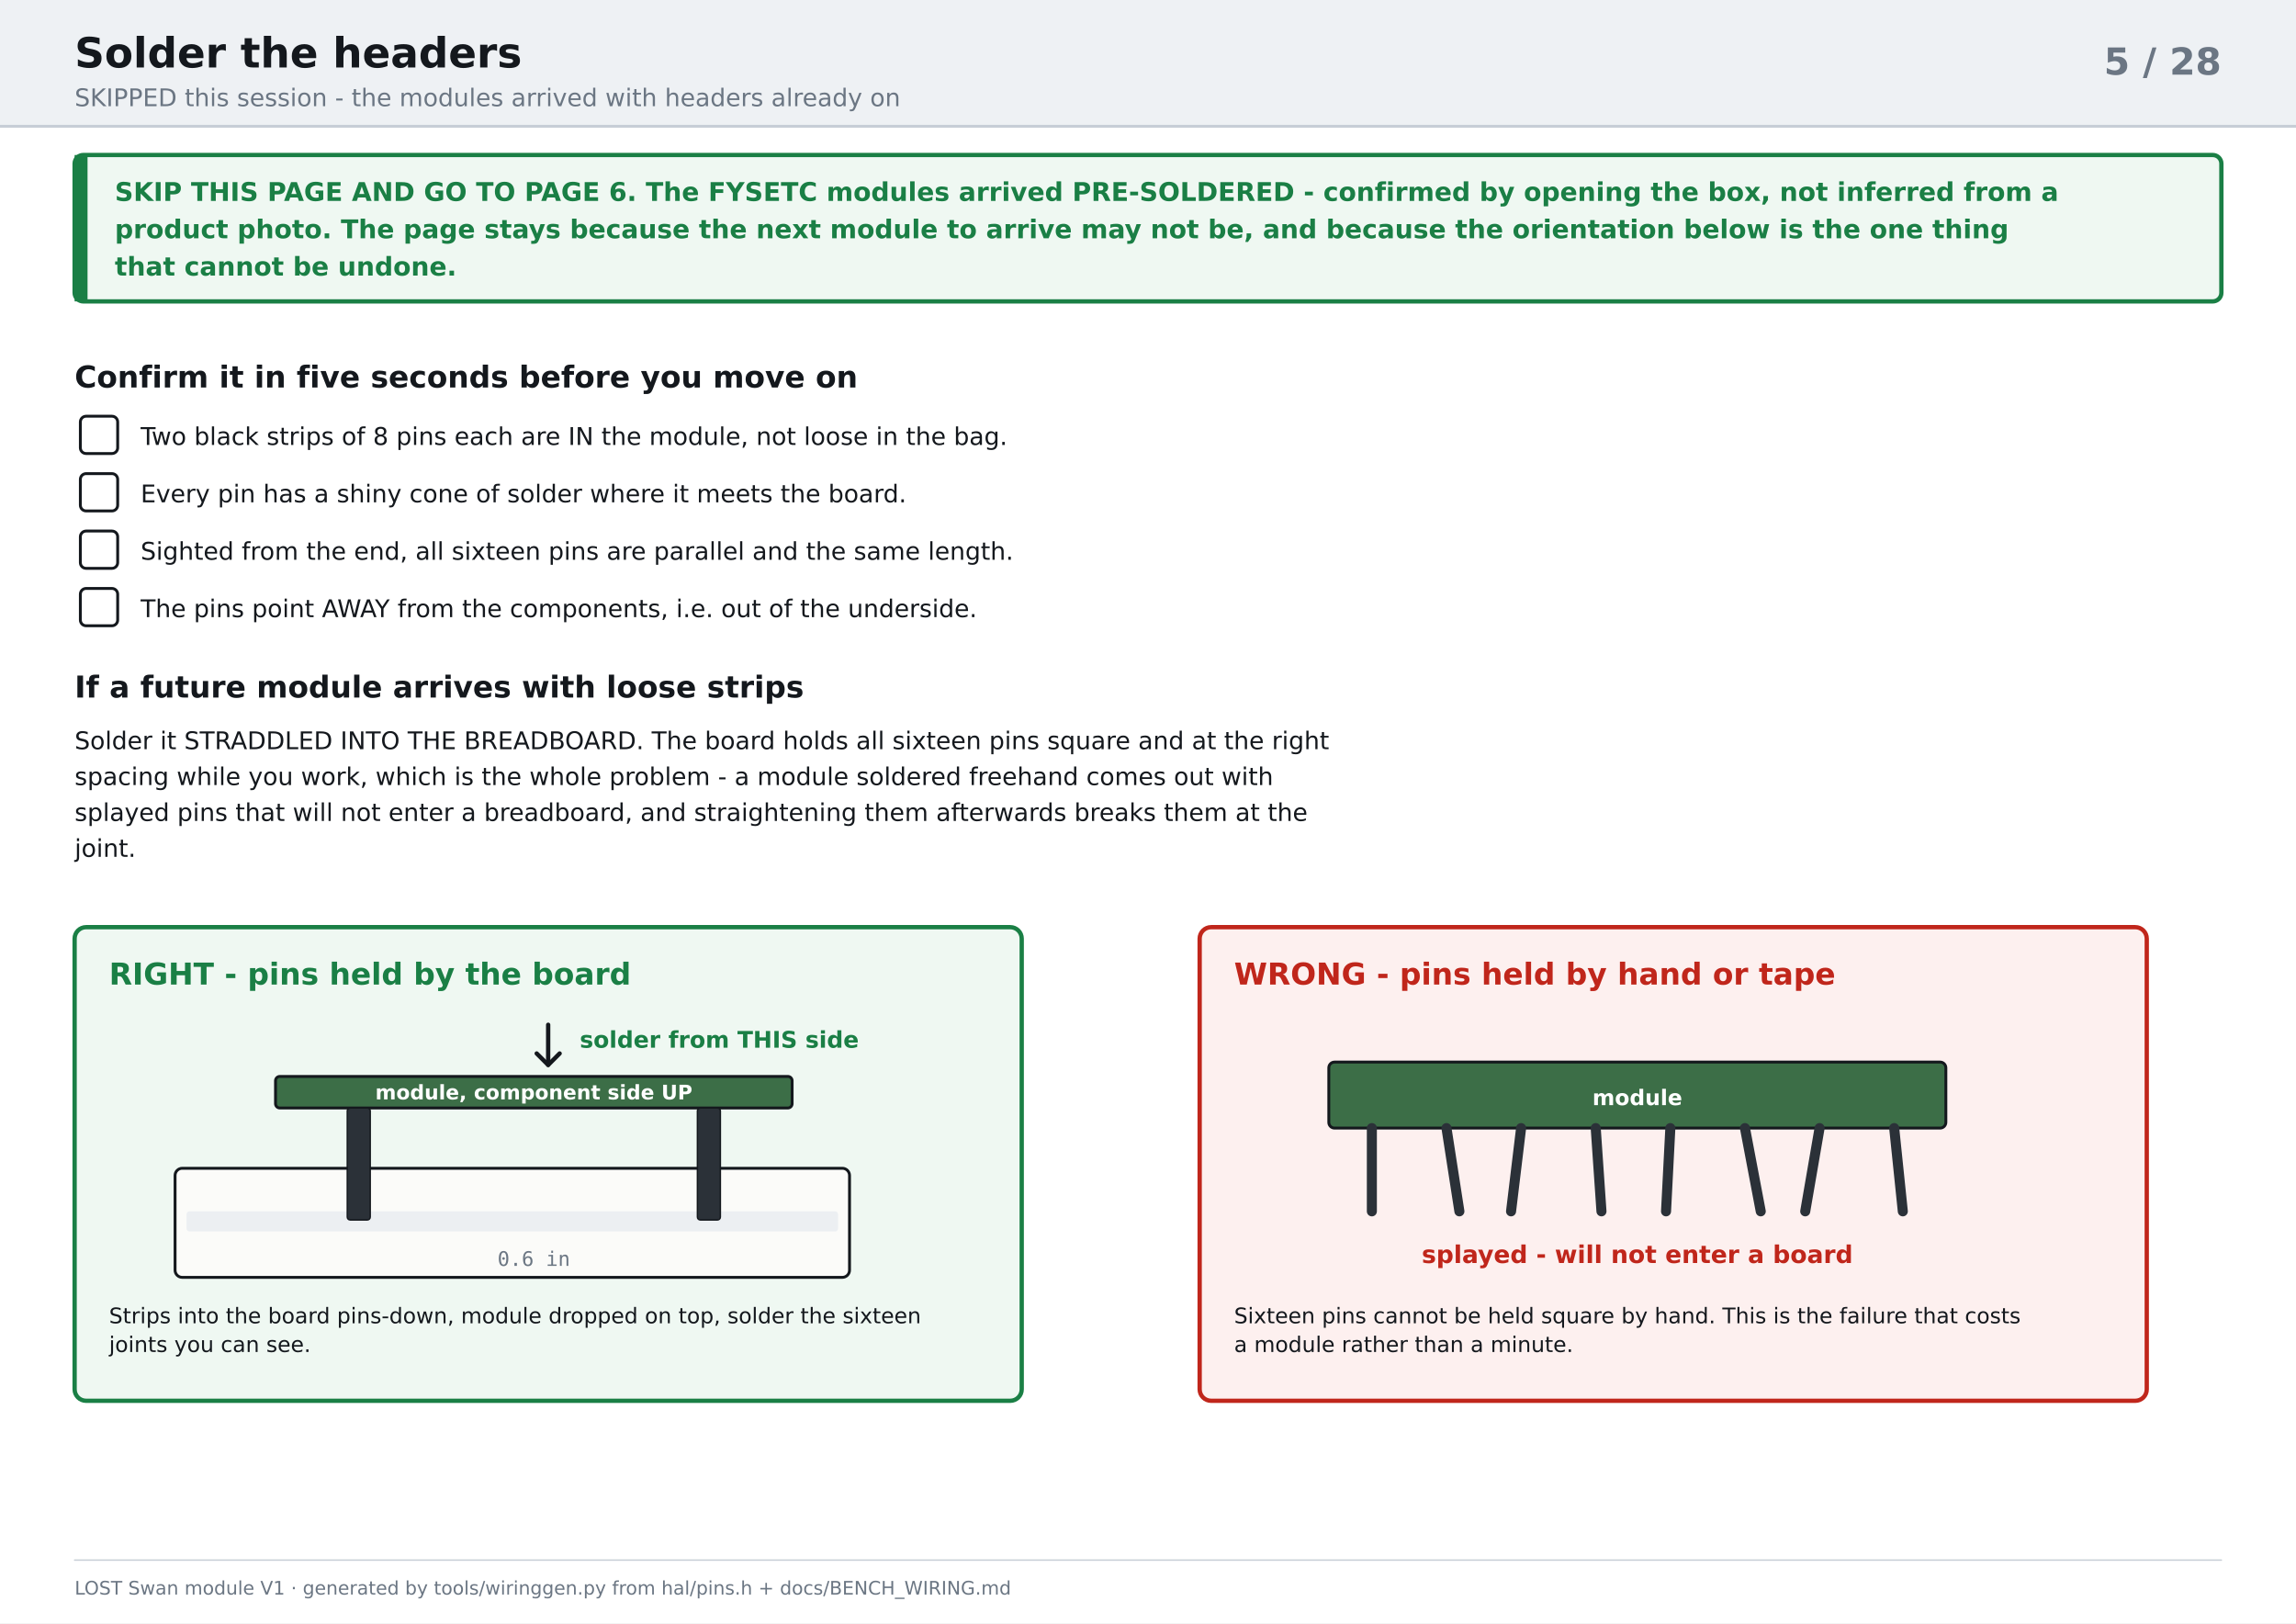
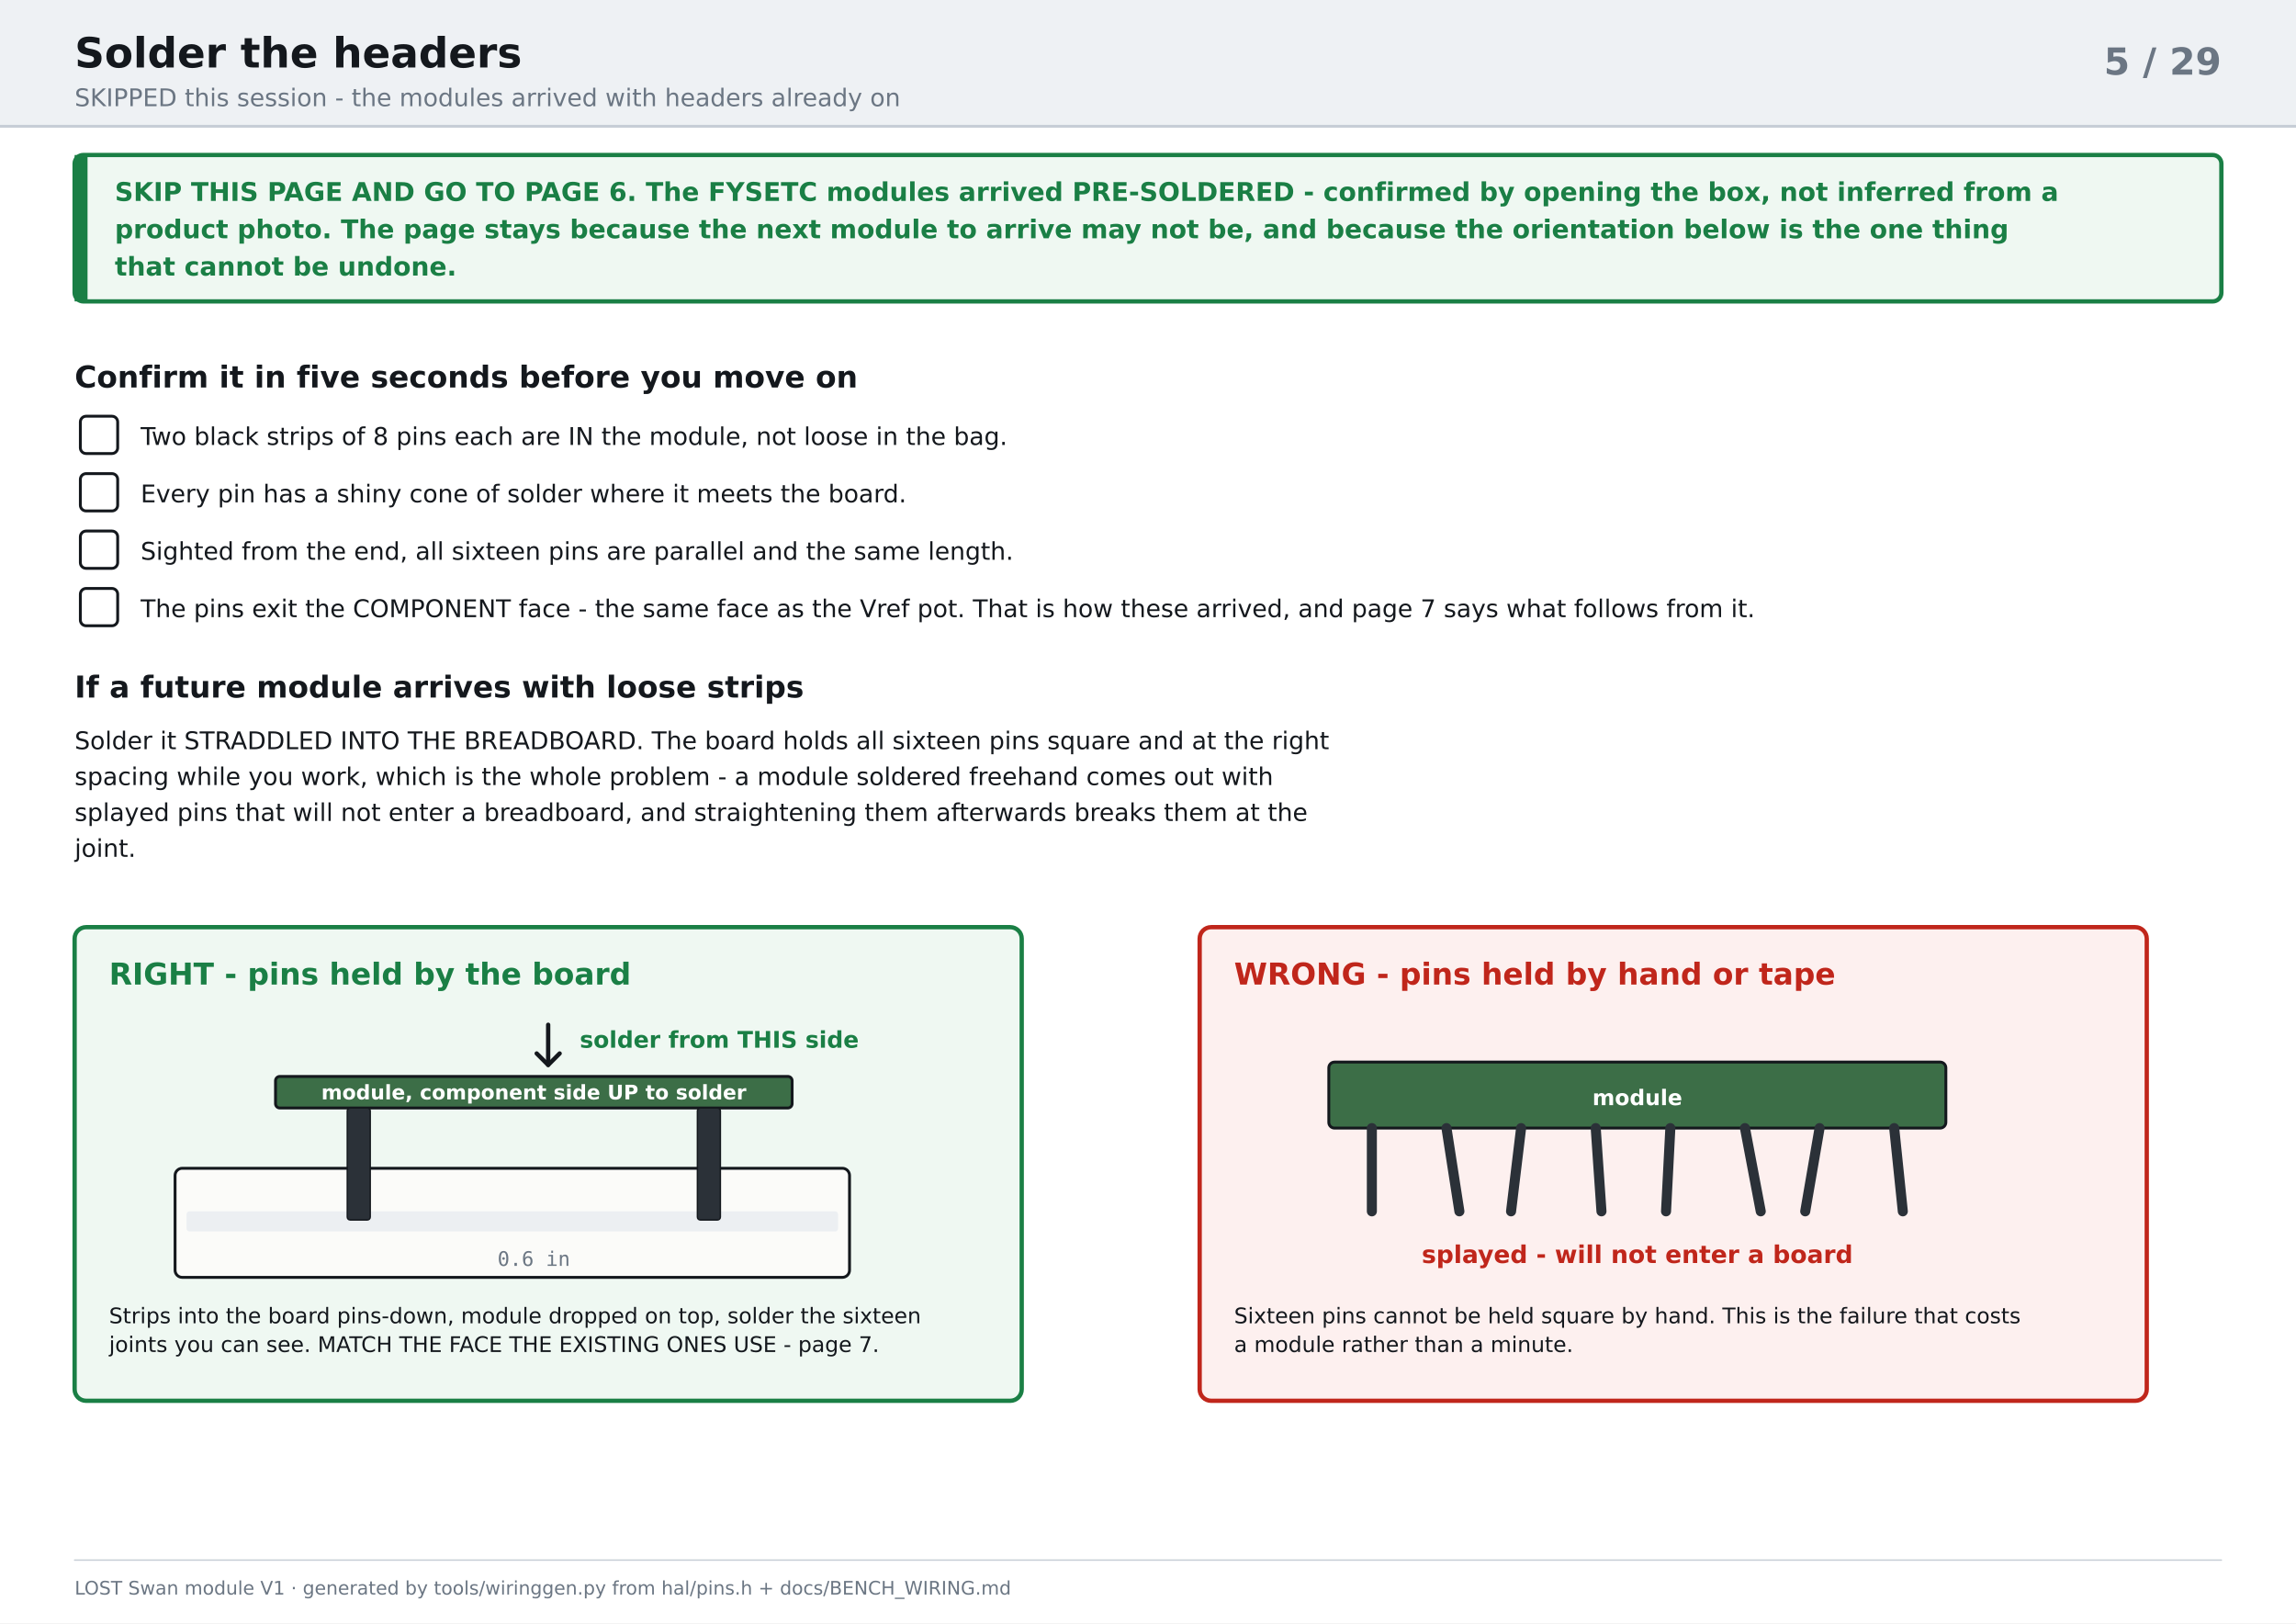
<svg xmlns="http://www.w3.org/2000/svg" width="1600" height="1131" viewBox="0 0 1600 1131">
  <rect width="1600" height="1131" fill="#ffffff" />
  <rect x="0" y="0" width="1600" height="88" fill="#eef1f4" />
  <line x1="0" y1="88" x2="1600" y2="88" stroke="#c7ced6" stroke-width="2" />
  <text x="52" y="47" font-family="DejaVu Sans, Verdana, Geneva, sans-serif" font-size="29" fill="#14181d" text-anchor="start" font-weight="bold">Solder the headers</text>
  <text x="52" y="74" font-family="DejaVu Sans, Verdana, Geneva, sans-serif" font-size="17" fill="#6b7683" text-anchor="start" font-weight="normal">SKIPPED this session - the modules arrived with headers already on</text>
-   <text x="1548" y="52" font-family="DejaVu Sans, Verdana, Geneva, sans-serif" font-size="26" fill="#6b7683" text-anchor="end" font-weight="bold">5 / 28</text>
+   <text x="1548" y="52" font-family="DejaVu Sans, Verdana, Geneva, sans-serif" font-size="26" fill="#6b7683" text-anchor="end" font-weight="bold">5 / 29</text>
  <rect x="52" y="108" width="1496" height="102" rx="6" fill="#eff8f2" stroke="#1a7f45" stroke-width="3" />
  <rect x="52" y="108" width="9" height="102" rx="0" fill="#1a7f45" stroke="none" stroke-width="2" />
  <text x="80" y="140" font-family="DejaVu Sans, Verdana, Geneva, sans-serif" font-size="18" fill="#1a7f45" text-anchor="start" font-weight="bold">SKIP THIS PAGE AND GO TO PAGE 6. The FYSETC modules arrived PRE-SOLDERED - confirmed by opening the box, not inferred from a</text>
  <text x="80" y="166" font-family="DejaVu Sans, Verdana, Geneva, sans-serif" font-size="18" fill="#1a7f45" text-anchor="start" font-weight="bold">product photo. The page stays because the next module to arrive may not be, and because the orientation below is the one thing</text>
  <text x="80" y="192" font-family="DejaVu Sans, Verdana, Geneva, sans-serif" font-size="18" fill="#1a7f45" text-anchor="start" font-weight="bold">that cannot be undone.</text>
  <text x="52" y="270" font-family="DejaVu Sans, Verdana, Geneva, sans-serif" font-size="21" fill="#14181d" text-anchor="start" font-weight="bold">Confirm it in five seconds before you move on</text>
  <rect x="56" y="290" width="26" height="26" rx="4" fill="none" stroke="#14181d" stroke-width="2" />
  <text x="98" y="310" font-family="DejaVu Sans, Verdana, Geneva, sans-serif" font-size="17" fill="#14181d" text-anchor="start" font-weight="normal">Two black strips of 8 pins each are IN the module, not loose in the bag.</text>
  <rect x="56" y="330" width="26" height="26" rx="4" fill="none" stroke="#14181d" stroke-width="2" />
  <text x="98" y="350" font-family="DejaVu Sans, Verdana, Geneva, sans-serif" font-size="17" fill="#14181d" text-anchor="start" font-weight="normal">Every pin has a shiny cone of solder where it meets the board.</text>
  <rect x="56" y="370" width="26" height="26" rx="4" fill="none" stroke="#14181d" stroke-width="2" />
  <text x="98" y="390" font-family="DejaVu Sans, Verdana, Geneva, sans-serif" font-size="17" fill="#14181d" text-anchor="start" font-weight="normal">Sighted from the end, all sixteen pins are parallel and the same length.</text>
  <rect x="56" y="410" width="26" height="26" rx="4" fill="none" stroke="#14181d" stroke-width="2" />
-   <text x="98" y="430" font-family="DejaVu Sans, Verdana, Geneva, sans-serif" font-size="17" fill="#14181d" text-anchor="start" font-weight="normal">The pins point AWAY from the components, i.e. out of the underside.</text>
+   <text x="98" y="430" font-family="DejaVu Sans, Verdana, Geneva, sans-serif" font-size="17" fill="#14181d" text-anchor="start" font-weight="normal">The pins exit the COMPONENT face - the same face as the Vref pot. That is how these arrived, and page 7 says what follows from it.</text>
  <text x="52" y="486" font-family="DejaVu Sans, Verdana, Geneva, sans-serif" font-size="21" fill="#14181d" text-anchor="start" font-weight="bold">If a future module arrives with loose strips</text>
  <text x="52" y="522" font-family="DejaVu Sans, Verdana, Geneva, sans-serif" font-size="17" fill="#14181d" text-anchor="start" font-weight="normal">Solder it STRADDLED INTO THE BREADBOARD. The board holds all sixteen pins square and at the right</text>
  <text x="52" y="547" font-family="DejaVu Sans, Verdana, Geneva, sans-serif" font-size="17" fill="#14181d" text-anchor="start" font-weight="normal">spacing while you work, which is the whole problem - a module soldered freehand comes out with</text>
  <text x="52" y="572" font-family="DejaVu Sans, Verdana, Geneva, sans-serif" font-size="17" fill="#14181d" text-anchor="start" font-weight="normal">splayed pins that will not enter a breadboard, and straightening them afterwards breaks them at the</text>
  <text x="52" y="597" font-family="DejaVu Sans, Verdana, Geneva, sans-serif" font-size="17" fill="#14181d" text-anchor="start" font-weight="normal">joint.</text>
  <rect x="52" y="646" width="660" height="330" rx="8" fill="#eff8f2" stroke="#1a7f45" stroke-width="3" />
  <text x="76" y="686" font-family="DejaVu Sans, Verdana, Geneva, sans-serif" font-size="21" fill="#1a7f45" text-anchor="start" font-weight="bold">RIGHT  -  pins held by the board</text>
  <rect x="836" y="646" width="660" height="330" rx="8" fill="#fdf0ef" stroke="#c0261b" stroke-width="3" />
  <text x="860" y="686" font-family="DejaVu Sans, Verdana, Geneva, sans-serif" font-size="21" fill="#c0261b" text-anchor="start" font-weight="bold">WRONG  -  pins held by hand or tape</text>
  <polyline points="382,714 382,742" fill="none" stroke="#14181d" stroke-width="3" stroke-linecap="round" stroke-linejoin="round" />
  <polyline points="374,734 382,742 390,734" fill="none" stroke="#14181d" stroke-width="3" stroke-linecap="round" stroke-linejoin="round" />
  <text x="404" y="730" font-family="DejaVu Sans, Verdana, Geneva, sans-serif" font-size="16" fill="#1a7f45" text-anchor="start" font-weight="bold">solder from THIS side</text>
  <rect x="192" y="750" width="360" height="22" rx="3" fill="#3c6e47" stroke="#14181d" stroke-width="2" />
-   <text x="372" y="766" font-family="DejaVu Sans, Verdana, Geneva, sans-serif" font-size="14" fill="#ffffff" text-anchor="middle" font-weight="bold">module, component side UP</text>
+   <text x="372" y="766" font-family="DejaVu Sans, Verdana, Geneva, sans-serif" font-size="14" fill="#ffffff" text-anchor="middle" font-weight="bold">module, component side UP to solder</text>
  <rect x="122" y="814" width="470" height="76" rx="5" fill="#fbfbf9" stroke="#14181d" stroke-width="2" />
  <rect x="130" y="844" width="454" height="14" rx="2" fill="#eceff2" stroke="none" stroke-width="2" />
  <rect x="242" y="772" width="16" height="78" rx="2" fill="#2b3138" stroke="#14181d" stroke-width="1" />
  <rect x="486" y="772" width="16" height="78" rx="2" fill="#2b3138" stroke="#14181d" stroke-width="1" />
  <text x="372" y="882" font-family="DejaVu Sans Mono, Consolas, monospace" font-size="14" fill="#6b7683" text-anchor="middle" font-weight="normal">0.6 in</text>
  <text x="76" y="922" font-family="DejaVu Sans, Verdana, Geneva, sans-serif" font-size="15" fill="#14181d" text-anchor="start" font-weight="normal">Strips into the board pins-down, module dropped on top, solder the sixteen</text>
-   <text x="76" y="942" font-family="DejaVu Sans, Verdana, Geneva, sans-serif" font-size="15" fill="#14181d" text-anchor="start" font-weight="normal">joints you can see.</text>
+   <text x="76" y="942" font-family="DejaVu Sans, Verdana, Geneva, sans-serif" font-size="15" fill="#14181d" text-anchor="start" font-weight="normal">joints you can see. MATCH THE FACE THE EXISTING ONES USE - page 7.</text>
  <rect x="926" y="740" width="430" height="46" rx="4" fill="#3c6e47" stroke="#14181d" stroke-width="2" />
  <text x="1141" y="770" font-family="DejaVu Sans, Verdana, Geneva, sans-serif" font-size="15" fill="#ffffff" text-anchor="middle" font-weight="bold">module</text>
  <line x1="956" y1="786" x2="956" y2="844" stroke="#2b3138" stroke-width="7" stroke-linecap="round" />
  <line x1="1008" y1="786" x2="1017" y2="844" stroke="#2b3138" stroke-width="7" stroke-linecap="round" />
  <line x1="1060" y1="786" x2="1053" y2="844" stroke="#2b3138" stroke-width="7" stroke-linecap="round" />
  <line x1="1112" y1="786" x2="1116" y2="844" stroke="#2b3138" stroke-width="7" stroke-linecap="round" />
  <line x1="1164" y1="786" x2="1161" y2="844" stroke="#2b3138" stroke-width="7" stroke-linecap="round" />
  <line x1="1216" y1="786" x2="1227" y2="844" stroke="#2b3138" stroke-width="7" stroke-linecap="round" />
  <line x1="1268" y1="786" x2="1258" y2="844" stroke="#2b3138" stroke-width="7" stroke-linecap="round" />
  <line x1="1320" y1="786" x2="1326" y2="844" stroke="#2b3138" stroke-width="7" stroke-linecap="round" />
  <text x="1141" y="880" font-family="DejaVu Sans, Verdana, Geneva, sans-serif" font-size="17" fill="#c0261b" text-anchor="middle" font-weight="bold">splayed - will not enter a board</text>
  <text x="860" y="922" font-family="DejaVu Sans, Verdana, Geneva, sans-serif" font-size="15" fill="#14181d" text-anchor="start" font-weight="normal">Sixteen pins cannot be held square by hand. This is the failure that costs</text>
  <text x="860" y="942" font-family="DejaVu Sans, Verdana, Geneva, sans-serif" font-size="15" fill="#14181d" text-anchor="start" font-weight="normal">a module rather than a minute.</text>
  <line x1="52" y1="1087" x2="1548" y2="1087" stroke="#c7ced6" stroke-width="1" stroke-linecap="round" />
  <text x="52" y="1111" font-family="DejaVu Sans, Verdana, Geneva, sans-serif" font-size="13" fill="#6b7683" text-anchor="start" font-weight="normal">LOST Swan  module V1  ·  generated by tools/wiringgen.py from hal/pins.h + docs/BENCH_WIRING.md</text>
</svg>
